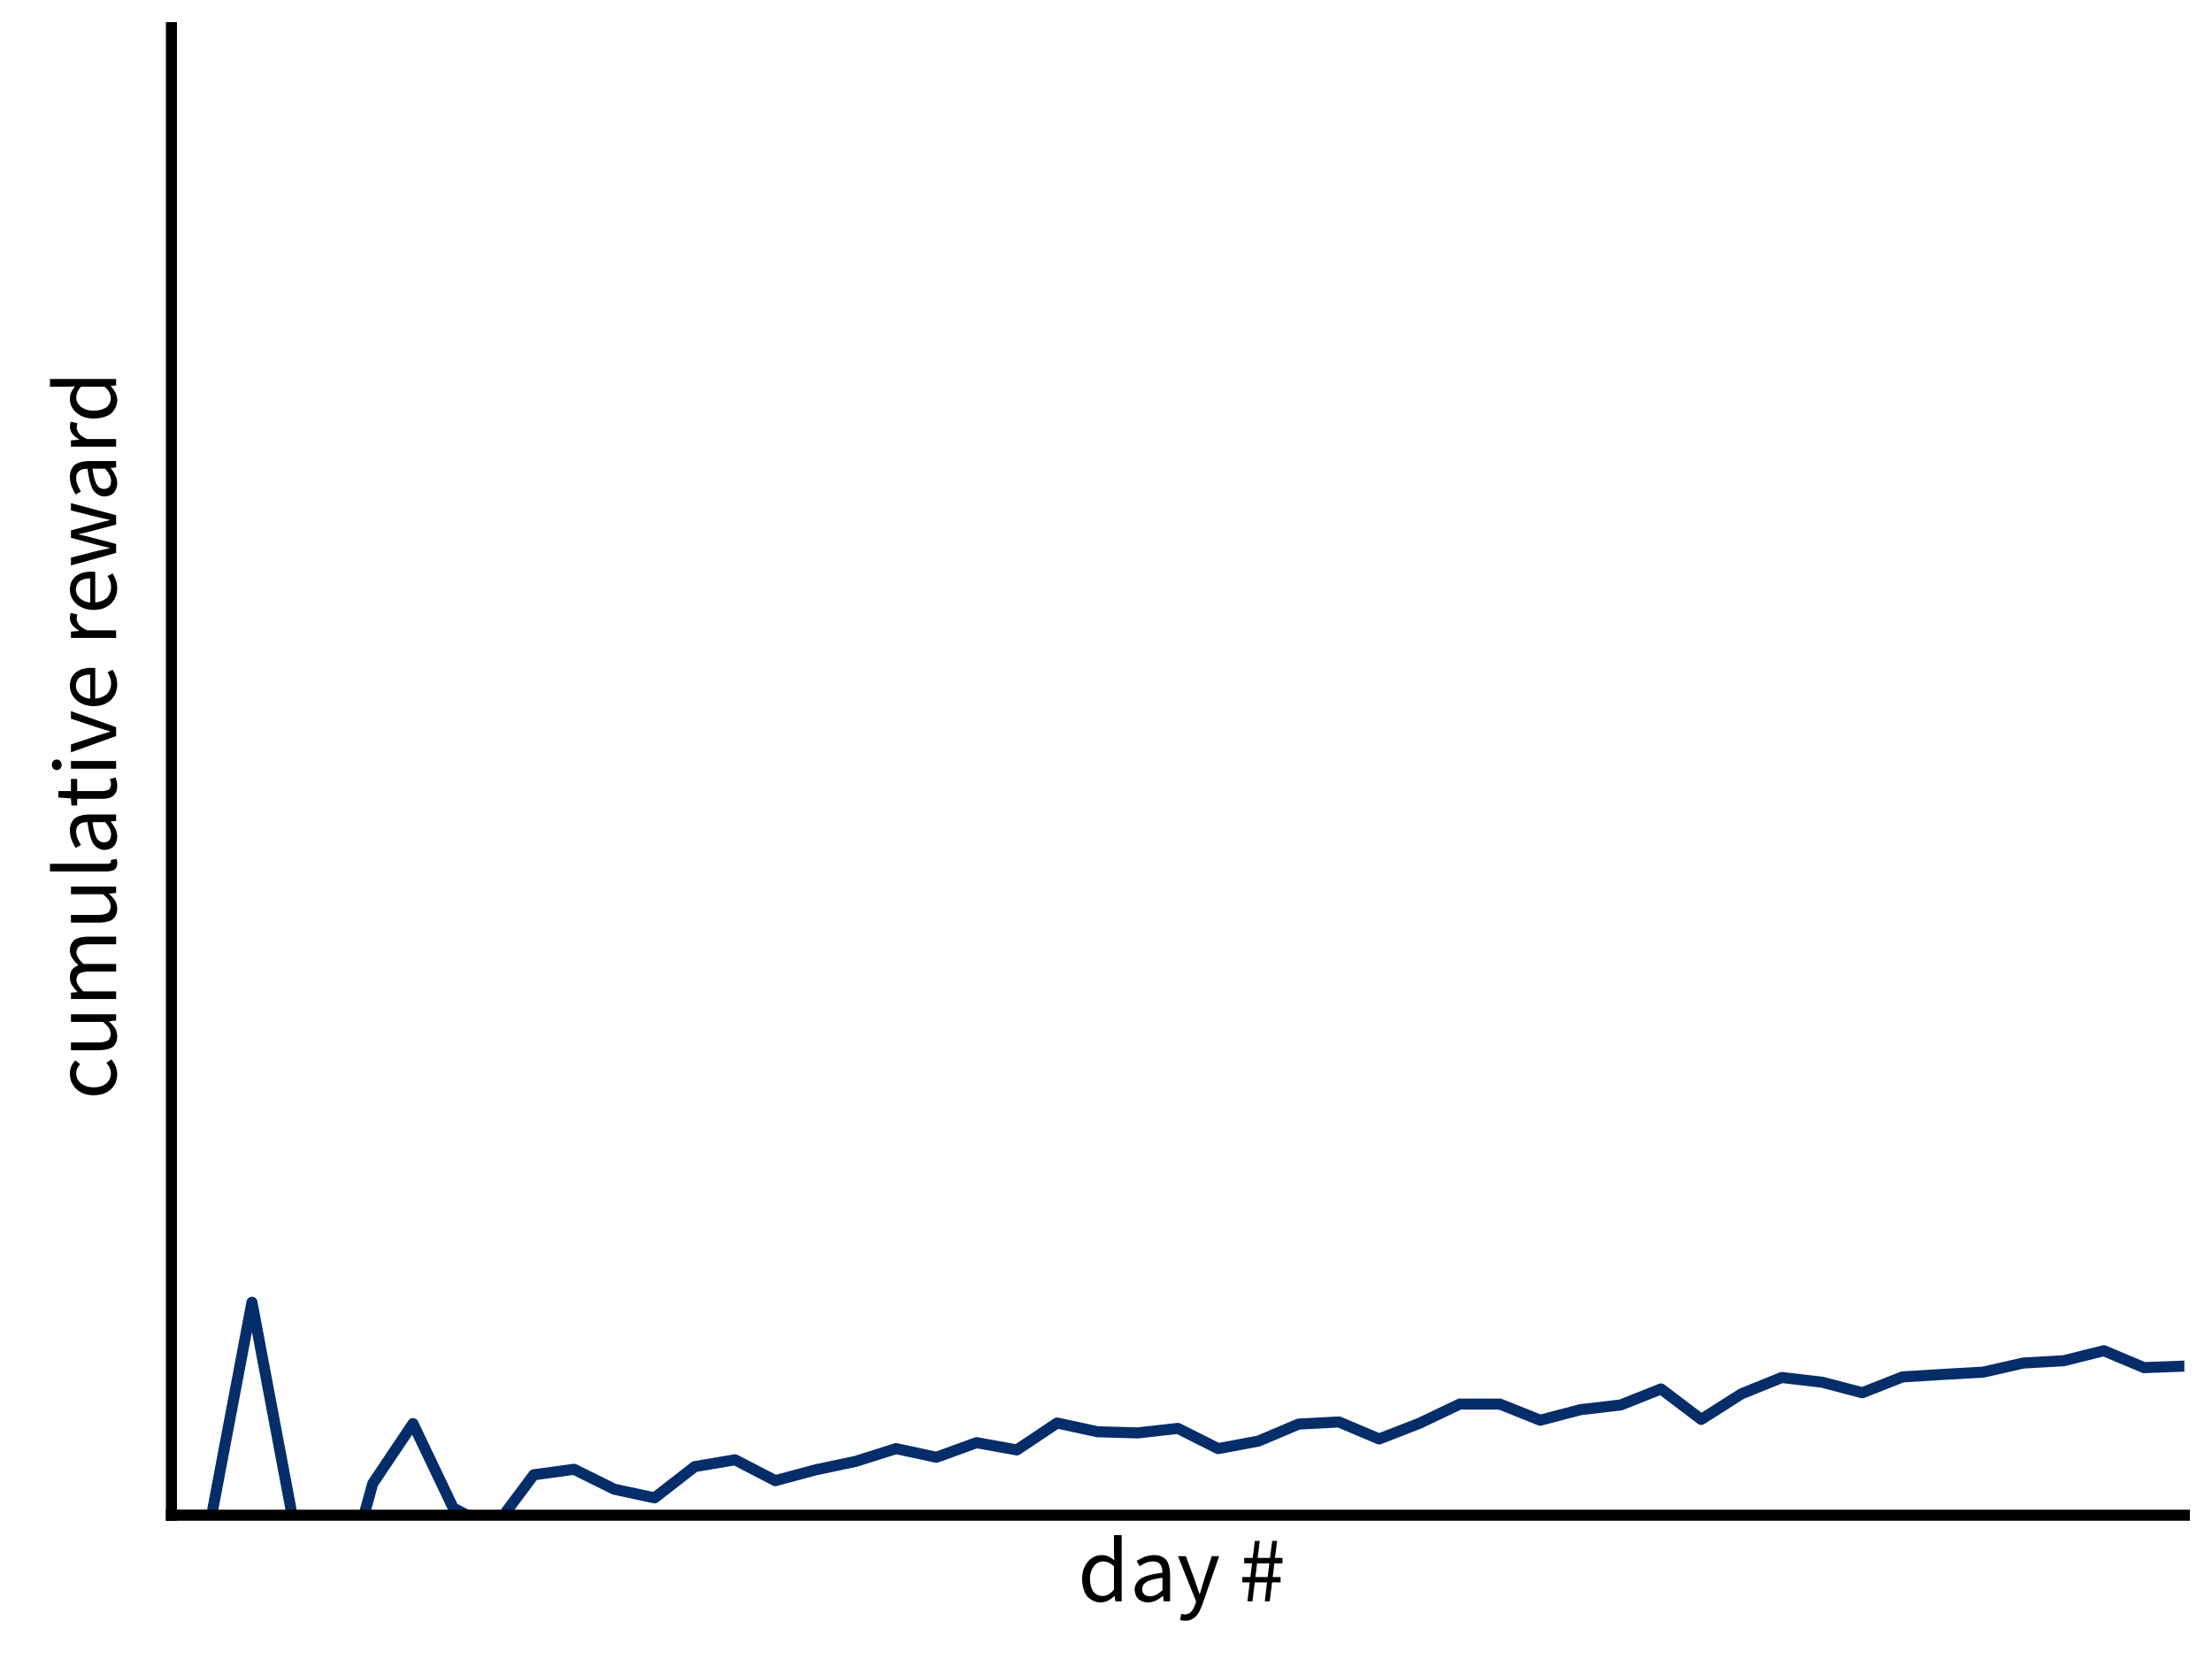
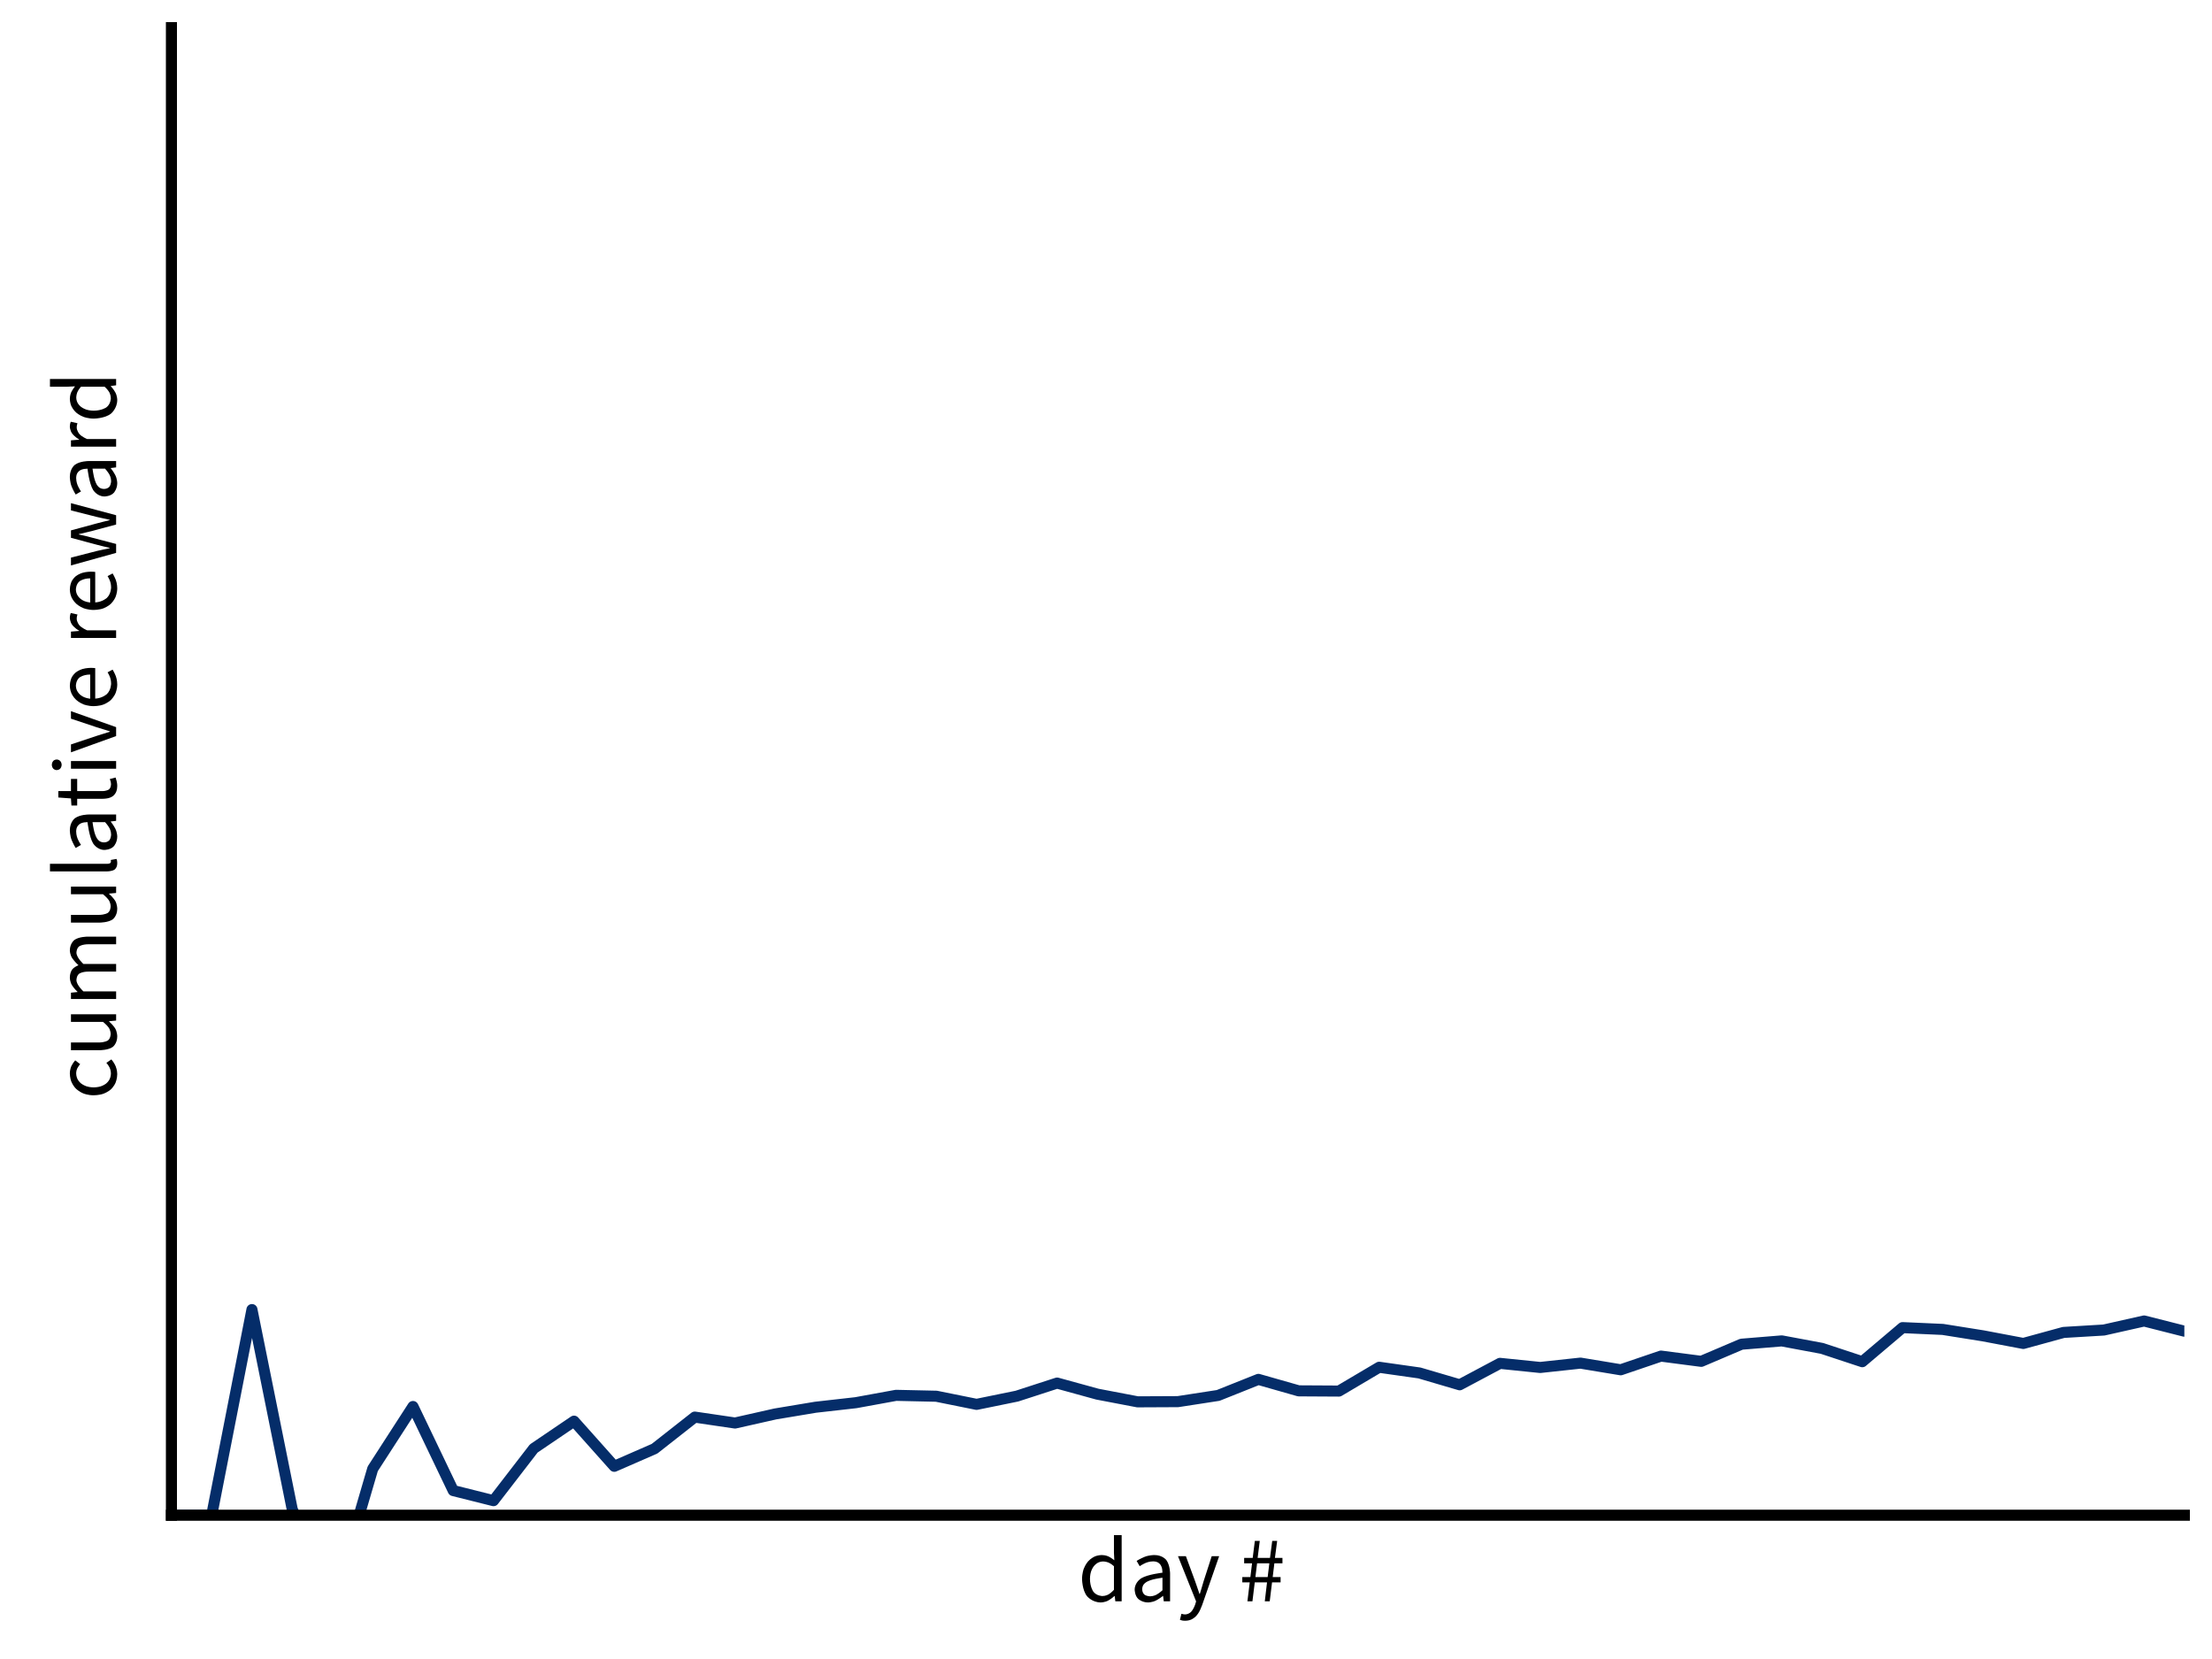
<svg xmlns="http://www.w3.org/2000/svg" height="600" stroke-opacity="1" viewBox="0.0 0.0 800.0 600.0" font-size="1" width="800" stroke="rgb(0,0,0)" version="1.1">
  <defs />
  <g stroke-linejoin="bevel" stroke-opacity="0.0" fill-opacity="0.0" stroke="rgb(0,0,0)" stroke-width="0.0" fill="rgb(0,0,0)" stroke-linecap="butt" stroke-miterlimit="10.0">
    <path d="M 0,0 v 600 h 800 v -600 Z" />
  </g>
  <g stroke-linejoin="round" stroke-opacity="1.0" fill-opacity="0.0" stroke="rgb(5,45,105)" stroke-width="4" fill="rgb(0,0,0)" stroke-linecap="round" stroke-miterlimit="10.0">
    <defs>
      <clipPath id="myClip1">
        <path d="M 62,10 v 538 h 728 v -538 Z" />
      </clipPath>
    </defs>
    <g clip-path="url(#myClip1)">
-       <path d="M 62,548 h 14.56 l 14.56,-77.02 l 14.56,77.211 l 14.56,41.095 l 14.56,-52.716 l 14.56,-21.708 l 14.56,30.532 l 14.56,7.492 l 14.56,-19.508 l 14.56,-1.985 l 14.56,7.201 l 14.56,3.134 l 14.56,-11.314 l 14.56,-2.459 l 14.56,7.545 l 14.56,-3.901 l 14.56,-3.085 l 14.56,-4.608 l 14.56,3.139 l 14.56,-5.288 l 14.56,2.628 l 14.56,-9.735 l 14.56,3.153 l 14.56,0.433 l 14.56,-1.644 l 14.56,7.325 l 14.56,-2.722 l 14.56,-6.155 l 14.56,-0.769 l 14.56,6.152 l 14.56,-5.668 l 14.56,-6.946 l 14.56,0.003 l 14.56,5.829 l 14.56,-3.812 l 14.56,-1.703 l 14.56,-5.805 l 14.56,11.032 l 14.56,-9.264 l 14.56,-5.891 l 14.56,1.687 l 14.56,3.817 l 14.56,-5.732 l 14.56,-0.893 l 14.56,-0.82 l 14.56,-3.295 l 14.56,-0.826 l 14.56,-3.631 l 14.56,6.117 l 14.56,-0.549 " />
+       <path d="M 62,548 h 14.56 l 14.56,-74.373 l 14.56,72.189 l 14.56,35.153 l 14.56,-49.754 l 14.56,-22.534 l 14.56,30.405 l 14.56,3.648 l 14.56,-18.878 l 14.56,-9.875 l 14.56,16.328 l 14.56,-6.356 l 14.56,-11.441 l 14.56,2.141 l 14.56,-3.279 l 14.56,-2.426 l 14.56,-1.646 l 14.56,-2.658 l 14.56,0.323 l 14.56,2.94 l 14.56,-2.975 l 14.56,-4.724 l 14.56,4.003 l 14.56,2.781 l 14.56,-0.07 l 14.56,-2.244 l 14.56,-5.808 l 14.56,4.148 l 14.56,0.083 l 14.56,-8.613 l 14.56,2.061 l 14.56,4.28 l 14.56,-7.753 l 14.56,1.488 l 14.56,-1.571 l 14.56,2.408 l 14.56,-4.95 l 14.56,1.896 l 14.56,-6.198 l 14.56,-1.197 l 14.56,2.717 l 14.56,4.81 l 14.56,-12.326 l 14.56,0.651 l 14.56,2.321 l 14.56,2.755 l 14.56,-3.987 l 14.56,-0.869 l 14.56,-3.274 l 14.56,3.693 " />
    </g>
  </g>
  <g stroke-linejoin="bevel" stroke-opacity="0.0" fill-opacity="1.0" stroke="rgb(0,0,0)" stroke-width="0.0" fill="rgb(0,0,0)" stroke-linecap="butt" stroke-miterlimit="10.0">
    <path d="M 42,397.672 ZM 33.865,396.126 c -2.05,0 -3.647,-0.639 -3.647 -0.639c -1.597,-0.639 -2.706,-1.714 -2.706 -1.714c -1.109,-1.076 -1.681,-2.504 -1.681 -2.504c -0.571,-1.429 -0.571,-3.008 -0.571 -3.008c -0,-1.613 0.588,-2.773 0.588 -2.773c 0.588,-1.16 1.361,-2 1.361 -2l 1.782,1.378 c -0.639,0.74 -1.042,1.529 -1.042 1.529c -0.403,0.79 -0.403,1.765 -0.403 1.765c 0,1.109 0.454,2.05 0.454 2.05c 0.454,0.941 1.294,1.613 1.294 1.613c 0.84,0.672 2,1.059 2 1.059c 1.16,0.387 2.571,0.387 2.571 0.387c 1.412,-0 2.555,-0.37 2.555 -0.37c 1.143,-0.37 1.966,-1.025 1.966 -1.025c 0.824,-0.655 1.277,-1.597 1.277 -1.597c 0.454,-0.941 0.454,-2.05 0.454 -2.05c -0,-1.177 -0.487,-2.135 -0.487 -2.135c -0.487,-0.958 -1.16,-1.698 -1.16 -1.698l 1.815,-1.244 c 0.975,1.109 1.546,2.471 1.546 2.471c 0.571,1.361 0.571,2.84 0.571 2.84c 0,1.613 -0.571,3.025 -0.571 3.025c -0.571,1.412 -1.664,2.437 -1.664 2.437c -1.092,1.025 -2.689,1.613 -2.689 1.613c -1.597,0.588 -3.613,0.588 -3.613 0.588ZM 42,382.344 ZM 25.664,379.824 l -0,-2.79 l 9.983,-0 c 2.319,-0 3.345,-0.723 3.345 -0.723c 1.025,-0.723 1.025,-2.336 1.025 -2.336c -0,-1.277 -0.655,-2.252 -0.655 -2.252c -0.655,-0.975 -2.101,-2.151 -2.101 -2.151l -11.597,0 l -0,-2.756 l 16.336,-0 l 0,2.286 l -2.555,0.235 l 0,0.101 c 1.345,1.143 2.151,2.403 2.151 2.403c 0.807,1.26 0.807,2.975 0.807 2.975c 0,2.622 -1.613,3.815 -1.613 3.815c -1.613,1.193 -4.773,1.193 -4.773 1.193l -10.353,0 ZM 42,364.059 ZM 25.664,361.303 l -0,-2.286 l 2.353,-0.235 l -0,-0.101 c -1.177,-1.076 -1.966,-2.336 -1.966 -2.336c -0.79,-1.26 -0.79,-2.74 -0.79 -2.74c -0,-1.882 0.824,-2.941 0.824 -2.941c 0.824,-1.059 2.303,-1.563 2.303 -1.563c -1.412,-1.277 -2.269,-2.571 -2.269 -2.571c -0.857,-1.294 -0.857,-2.807 -0.857 -2.807c -0,-2.521 1.613,-3.748 1.613 -3.748c 1.613,-1.227 4.773,-1.227 4.773 -1.227l 10.353,-0 l 0,2.756 l -9.983,0 c -2.319,0 -3.345,0.74 -3.345 0.74c -1.025,0.74 -1.025,2.286 -1.025 2.286c 0,1.849 2.521,4.101 2.521 4.101l 11.832,-0 l 0,2.756 l -9.983,0 c -2.319,0 -3.345,0.74 -3.345 0.74c -1.025,0.74 -1.025,2.319 -1.025 2.319c 0,1.849 2.521,4.101 2.521 4.101l 11.832,-0 l 0,2.756 l -16.336,0 ZM 42,336.193 ZM 25.664,333.672 l -0,-2.79 l 9.983,-0 c 2.319,-0 3.345,-0.723 3.345 -0.723c 1.025,-0.723 1.025,-2.336 1.025 -2.336c -0,-1.277 -0.655,-2.252 -0.655 -2.252c -0.655,-0.975 -2.101,-2.151 -2.101 -2.151l -11.597,0 l -0,-2.756 l 16.336,-0 l 0,2.286 l -2.555,0.235 l 0,0.101 c 1.345,1.143 2.151,2.403 2.151 2.403c 0.807,1.26 0.807,2.975 0.807 2.975c 0,2.622 -1.613,3.815 -1.613 3.815c -1.613,1.193 -4.773,1.193 -4.773 1.193l -10.353,0 ZM 42,317.908 ZM 18.067,315.151 l -0,-2.756 l 20.84,-0 c 0.672,-0 0.941,-0.235 0.941 -0.235c 0.269,-0.235 0.269,-0.538 0.269 -0.538l -0,-0.252 c 0,0 -0.067,-0.353 -0.067 -0.353l 2.084,-0.37 c 0.135,0.269 0.202,0.639 0.202 0.639c 0.067,0.37 0.067,0.941 0.067 0.941c 0,1.58 -0.941,2.252 -0.941 2.252c -0.941,0.672 -2.756,0.672 -2.756 0.672l -20.639,0 ZM 42,309.336 ZM 37.765,307.387 c -2.689,0 -4.118,-2.403 -4.118 -2.403c -1.429,-2.403 -2,-7.647 -2 -7.647c -0.773,0 -1.513,0.151 -1.513 0.151c -0.74,0.151 -1.311,0.538 -1.311 0.538c -0.571,0.387 -0.924,1.025 -0.924 1.025c -0.353,0.639 -0.353,1.647 -0.353 1.647c 0,1.445 0.538,2.672 0.538 2.672c 0.538,1.227 1.21,2.202 1.21 2.202l -1.916,1.109 c -0.74,-1.143 -1.429,-2.79 -1.429 -2.79c -0.689,-1.647 -0.689,-3.63 -0.689 -3.63c -0,-2.992 1.832,-4.336 1.832 -4.336c 1.832,-1.345 4.891,-1.345 4.891 -1.345l 10.017,-0 l 0,2.286 l -1.95,0.235 l 0,0.067 c 0.975,1.177 1.664,2.538 1.664 2.538c 0.689,1.361 0.689,2.874 0.689 2.874c 0,2.084 -1.21,3.445 -1.21 3.445c -1.21,1.361 -3.429,1.361 -3.429 1.361ZM 37.765,307.387 ZM 37.563,304.664 c 1.412,-0 2.017,-0.824 2.017 -0.824c 0.605,-0.824 0.605,-2.034 0.605 -2.034c -0,-1.177 -0.555,-2.235 -0.555 -2.235c -0.555,-1.059 -1.63,-2.235 -1.63 -2.235l -4.538,0 c 0.269,2.05 0.639,3.462 0.639 3.462c 0.37,1.412 0.874,2.269 0.874 2.269c 0.504,0.857 1.16,1.227 1.16 1.227c 0.655,0.37 1.429,0.37 1.429 0.37ZM 42,292.126 ZM 27.916,288.899 l 0,2.42 l -2.084,0 l -0.168,-2.555 l -4.571,-0.336 l -0,-2.319 l 4.571,-0 l -0,-4.403 l 2.252,-0 l 0,4.403 l 9.076,-0 c 1.513,-0 2.336,-0.555 2.336 -0.555c 0.824,-0.555 0.824,-1.966 0.824 -1.966c -0,-0.437 -0.135,-0.941 -0.135 -0.941c -0.135,-0.504 -0.302,-0.908 -0.302 -0.908l 2.084,-0.538 c 0.235,0.672 0.42,1.462 0.42 1.462c 0.185,0.79 0.185,1.563 0.185 1.563c 0,1.311 -0.403,2.202 -0.403 2.202c -0.403,0.891 -1.109,1.445 -1.109 1.445c -0.706,0.555 -1.714,0.79 -1.714 0.79c -1.008,0.235 -2.219,0.235 -2.219 0.235l -9.042,0 ZM 42,280.765 ZM 22.302,276.597 c 0,0.807 -0.504,1.361 -0.504 1.361c -0.504,0.555 -1.277,0.555 -1.277 0.555c -0.807,0 -1.294,-0.555 -1.294 -0.555c -0.487,-0.555 -0.487,-1.361 -0.487 -1.361c -0,-0.807 0.487,-1.361 0.487 -1.361c 0.487,-0.555 1.294,-0.555 1.294 -0.555c 0.773,-0 1.277,0.555 1.277 0.555c 0.504,0.555 0.504,1.361 0.504 1.361ZM 22.302,276.597 ZM 25.664,278.008 l -0,-2.756 l 16.336,-0 l 0,2.756 l -16.336,0 ZM 42,272.496 ZM 25.664,272.092 l -0,-2.857 l 9.277,-3.092 c 1.21,-0.37 2.42,-0.756 2.42 -0.756c 1.21,-0.387 2.387,-0.756 2.387 -0.756l -0,-0.135 c -1.177,-0.37 -2.387,-0.74 -2.387 -0.74l -2.42,-0.74 l -9.277,-3.092 l -0,-2.723 l 16.336,5.782 l 0,3.227 ZM 42,256.933 ZM 33.865,255.387 c -2.017,0 -3.613,-0.622 -3.613 -0.622c -1.597,-0.622 -2.706,-1.647 -2.706 -1.647c -1.109,-1.025 -1.698,-2.336 -1.698 -2.336c -0.588,-1.311 -0.588,-2.723 -0.588 -2.723c -0,-1.546 0.538,-2.773 0.538 -2.773c 0.538,-1.227 1.546,-2.05 1.546 -2.05c 1.008,-0.824 2.42,-1.26 2.42 -1.26c 1.412,-0.437 3.16,-0.437 3.16 -0.437c 0.908,-0 1.513,0.101 1.513 0.101l 0,11.025 c 2.655,-0.168 4.202,-1.63 4.202 -1.63c 1.546,-1.462 1.546,-3.815 1.546 -3.815c -0,-1.177 -0.353,-2.168 -0.353 -2.168c -0.353,-0.992 -0.924,-1.899 -0.924 -1.899l 1.815,-0.975 c 0.672,1.076 1.177,2.387 1.177 2.387c 0.504,1.311 0.504,2.992 0.504 2.992c 0,1.647 -0.588,3.076 -0.588 3.076c -0.588,1.429 -1.681,2.487 -1.681 2.487c -1.092,1.059 -2.672,1.664 -2.672 1.664c -1.58,0.605 -3.597,0.605 -3.597 0.605ZM 33.865,255.387 ZM 32.622,243.958 c -2.521,0 -3.849,1.059 -3.849 1.059c -1.328,1.059 -1.328,2.975 -1.328 2.975c 0,0.874 0.353,1.664 0.353 1.664c 0.353,0.79 1.008,1.429 1.008 1.429c 0.655,0.639 1.613,1.059 1.613 1.059c 0.958,0.42 2.202,0.555 2.202 0.555l -0,-8.739 ZM 42,233.471 ZM 25.664,230.714 l -0,-2.286 l 2.958,-0.235 l -0,-0.101 c -1.546,-0.84 -2.454,-2.034 -2.454 -2.034c -0.908,-1.193 -0.908,-2.605 -0.908 -2.605c -0,-0.975 0.336,-1.748 0.336 -1.748l 2.42,0.538 c -0.135,0.403 -0.202,0.74 -0.202 0.74c -0.067,0.336 -0.067,0.84 -0.067 0.84c 0,1.042 0.84,2.168 0.84 2.168c 0.84,1.126 2.924,1.966 2.924 1.966l 10.487,-0 l 0,2.756 l -16.336,0 ZM 42,222.143 ZM 33.865,220.597 c -2.017,0 -3.613,-0.622 -3.613 -0.622c -1.597,-0.622 -2.706,-1.647 -2.706 -1.647c -1.109,-1.025 -1.698,-2.336 -1.698 -2.336c -0.588,-1.311 -0.588,-2.723 -0.588 -2.723c -0,-1.546 0.538,-2.773 0.538 -2.773c 0.538,-1.227 1.546,-2.05 1.546 -2.05c 1.008,-0.824 2.42,-1.26 2.42 -1.26c 1.412,-0.437 3.16,-0.437 3.16 -0.437c 0.908,-0 1.513,0.101 1.513 0.101l 0,11.025 c 2.655,-0.168 4.202,-1.63 4.202 -1.63c 1.546,-1.462 1.546,-3.815 1.546 -3.815c -0,-1.177 -0.353,-2.168 -0.353 -2.168c -0.353,-0.992 -0.924,-1.899 -0.924 -1.899l 1.815,-0.975 c 0.672,1.076 1.177,2.387 1.177 2.387c 0.504,1.311 0.504,2.992 0.504 2.992c 0,1.647 -0.588,3.076 -0.588 3.076c -0.588,1.429 -1.681,2.487 -1.681 2.487c -1.092,1.059 -2.672,1.664 -2.672 1.664c -1.58,0.605 -3.597,0.605 -3.597 0.605ZM 33.865,220.597 ZM 32.622,209.168 c -2.521,0 -3.849,1.059 -3.849 1.059c -1.328,1.059 -1.328,2.975 -1.328 2.975c 0,0.874 0.353,1.664 0.353 1.664c 0.353,0.79 1.008,1.429 1.008 1.429c 0.655,0.639 1.613,1.059 1.613 1.059c 0.958,0.42 2.202,0.555 2.202 0.555l -0,-8.739 ZM 42,205.303 ZM 25.664,204.496 l -0,-2.824 l 9.445,-2.42 c 1.177,-0.269 2.286,-0.504 2.286 -0.504c 1.109,-0.235 2.252,-0.471 2.252 -0.471l -0,-0.135 c -1.143,-0.269 -2.269,-0.538 -2.269 -0.538c -1.126,-0.269 -2.269,-0.571 -2.269 -0.571l -9.445,-2.521 l -0,-2.689 l 9.445,-2.555 c 1.177,-0.302 2.286,-0.588 2.286 -0.588c 1.109,-0.286 2.252,-0.555 2.252 -0.555l -0,-0.135 c -1.143,-0.269 -2.252,-0.504 -2.252 -0.504c -1.109,-0.235 -2.286,-0.504 -2.286 -0.504l -9.445,-2.387 l -0,-2.622 l 16.336,4.37 l 0,3.361 l -8.773,2.353 c -1.177,0.302 -2.319,0.555 -2.319 0.555c -1.143,0.252 -2.387,0.555 -2.387 0.555l 0,0.135 c 1.244,0.269 2.403,0.538 2.403 0.538c 1.16,0.269 2.336,0.605 2.336 0.605l 8.739,2.286 l 0,3.227 ZM 42,181.504 ZM 37.765,179.555 c -2.689,0 -4.118,-2.403 -4.118 -2.403c -1.429,-2.403 -2,-7.647 -2 -7.647c -0.773,0 -1.513,0.151 -1.513 0.151c -0.74,0.151 -1.311,0.538 -1.311 0.538c -0.571,0.387 -0.924,1.025 -0.924 1.025c -0.353,0.639 -0.353,1.647 -0.353 1.647c 0,1.445 0.538,2.672 0.538 2.672c 0.538,1.227 1.21,2.202 1.21 2.202l -1.916,1.109 c -0.74,-1.143 -1.429,-2.79 -1.429 -2.79c -0.689,-1.647 -0.689,-3.63 -0.689 -3.63c -0,-2.992 1.832,-4.336 1.832 -4.336c 1.832,-1.345 4.891,-1.345 4.891 -1.345l 10.017,-0 l 0,2.286 l -1.95,0.235 l 0,0.067 c 0.975,1.177 1.664,2.538 1.664 2.538c 0.689,1.361 0.689,2.874 0.689 2.874c 0,2.084 -1.21,3.445 -1.21 3.445c -1.21,1.361 -3.429,1.361 -3.429 1.361ZM 37.765,179.555 ZM 37.563,176.832 c 1.412,-0 2.017,-0.824 2.017 -0.824c 0.605,-0.824 0.605,-2.034 0.605 -2.034c -0,-1.177 -0.555,-2.235 -0.555 -2.235c -0.555,-1.059 -1.63,-2.235 -1.63 -2.235l -4.538,0 c 0.269,2.05 0.639,3.462 0.639 3.462c 0.37,1.412 0.874,2.269 0.874 2.269c 0.504,0.857 1.16,1.227 1.16 1.227c 0.655,0.37 1.429,0.37 1.429 0.37ZM 42,164.294 ZM 25.664,161.538 l -0,-2.286 l 2.958,-0.235 l -0,-0.101 c -1.546,-0.84 -2.454,-2.034 -2.454 -2.034c -0.908,-1.193 -0.908,-2.605 -0.908 -2.605c -0,-0.975 0.336,-1.748 0.336 -1.748l 2.42,0.538 c -0.135,0.403 -0.202,0.74 -0.202 0.74c -0.067,0.336 -0.067,0.84 -0.067 0.84c 0,1.042 0.84,2.168 0.84 2.168c 0.84,1.126 2.924,1.966 2.924 1.966l 10.487,-0 l 0,2.756 l -16.336,0 ZM 42,152.966 ZM 33.865,151.387 c -1.983,0 -3.58,-0.588 -3.58 -0.588c -1.597,-0.588 -2.706,-1.563 -2.706 -1.563c -1.109,-0.975 -1.714,-2.252 -1.714 -2.252c -0.605,-1.277 -0.605,-2.689 -0.605 -2.689c -0,-1.412 0.504,-2.454 0.504 -2.454c 0.504,-1.042 1.378,-2.118 1.378 -2.118l -2.79,0.135 l -6.286,0 l -0,-2.79 l 23.933,-0 l 0,2.286 l -1.916,0.235 l 0,0.101 c 0.941,0.975 1.63,2.235 1.63 2.235c 0.689,1.26 0.689,2.706 0.689 2.706c 0,3.092 -2.219,4.924 -2.219 4.924c -2.219,1.832 -6.319,1.832 -6.319 1.832ZM 33.865,151.387 ZM 33.832,148.529 c 2.958,-0 4.605,-1.177 4.605 -1.177c 1.647,-1.177 1.647,-3.328 1.647 -3.328c -0,-1.143 -0.555,-2.151 -0.555 -2.151c -0.555,-1.008 -1.698,-2.017 -1.698 -2.017l -8.538,0 c -0.941,1.042 -1.328,2 -1.328 2c -0.387,0.958 -0.387,1.966 -0.387 1.966c 0,0.975 0.454,1.832 0.454 1.832c 0.454,0.857 1.277,1.496 1.277 1.496c 0.824,0.639 1.966,1.008 1.966 1.008c 1.143,0.37 2.555,0.37 2.555 0.37Z" />
  </g>
  <g stroke-linejoin="miter" stroke-opacity="1.0" fill-opacity="0.0" stroke="rgb(0,0,0)" stroke-width="4" fill="rgb(0,0,0)" stroke-linecap="square" stroke-miterlimit="10.0">
    <path d="M 62,548 v -538 " />
  </g>
  <g stroke-linejoin="miter" stroke-opacity="1.0" fill-opacity="0.0" stroke="rgb(0,0,0)" stroke-width="4" fill="rgb(0,0,0)" stroke-linecap="square" stroke-miterlimit="10.0">
    <path d="M 62,548 h 728 " />
  </g>
  <g stroke-linejoin="bevel" stroke-opacity="0.0" fill-opacity="1.0" stroke="rgb(0,0,0)" stroke-width="0.0" fill="rgb(0,0,0)" stroke-linecap="butt" stroke-miterlimit="10.0">
    <path d="M 389.765,579.143 ZM 391.344,571.008 c 0,-1.983 0.588,-3.58 0.588 -3.58c 0.588,-1.597 1.563,-2.706 1.563 -2.706c 0.975,-1.109 2.252,-1.714 2.252 -1.714c 1.277,-0.605 2.689,-0.605 2.689 -0.605c 1.412,0 2.454,0.504 2.454 0.504c 1.042,0.504 2.118,1.378 2.118 1.378l -0.135,-2.79 v -6.286 h 2.79 v 23.933 h -2.286 l -0.235,-1.916 h -0.101 c -0.975,0.941 -2.235,1.63 -2.235 1.63c -1.26,0.689 -2.706,0.689 -2.706 0.689c -3.092,-0 -4.924,-2.219 -4.924 -2.219c -1.832,-2.219 -1.832,-6.319 -1.832 -6.319ZM 391.344,571.008 ZM 394.202,570.975 c 0,2.958 1.177,4.605 1.177 4.605c 1.177,1.647 3.328,1.647 3.328 1.647c 1.143,0 2.151,-0.555 2.151 -0.555c 1.008,-0.555 2.017,-1.698 2.017 -1.698v -8.538 c -1.042,-0.941 -2,-1.328 -2 -1.328c -0.958,-0.387 -1.966,-0.387 -1.966 -0.387c -0.975,-0 -1.832,0.454 -1.832 0.454c -0.857,0.454 -1.496,1.277 -1.496 1.277c -0.639,0.824 -1.008,1.966 -1.008 1.966c -0.37,1.143 -0.37,2.555 -0.37 2.555ZM 408.42,579.143 ZM 410.37,574.908 c 0,-2.689 2.403,-4.118 2.403 -4.118c 2.403,-1.429 7.647,-2 7.647 -2c 0,-0.773 -0.151,-1.513 -0.151 -1.513c -0.151,-0.74 -0.538,-1.311 -0.538 -1.311c -0.387,-0.571 -1.025,-0.924 -1.025 -0.924c -0.639,-0.353 -1.647,-0.353 -1.647 -0.353c -1.445,-0 -2.672,0.538 -2.672 0.538c -1.227,0.538 -2.202,1.21 -2.202 1.21l -1.109,-1.916 c 1.143,-0.74 2.79,-1.429 2.79 -1.429c 1.647,-0.689 3.63,-0.689 3.63 -0.689c 2.992,0 4.336,1.832 4.336 1.832c 1.345,1.832 1.345,4.891 1.345 4.891v 10.017 h -2.286 l -0.235,-1.95 h -0.067 c -1.177,0.975 -2.538,1.664 -2.538 1.664c -1.361,0.689 -2.874,0.689 -2.874 0.689c -2.084,-0 -3.445,-1.21 -3.445 -1.21c -1.361,-1.21 -1.361,-3.429 -1.361 -3.429ZM 410.37,574.908 ZM 413.092,574.706 c 0,1.412 0.824,2.017 0.824 2.017c 0.824,0.605 2.034,0.605 2.034 0.605c 1.177,0 2.235,-0.555 2.235 -0.555c 1.059,-0.555 2.235,-1.63 2.235 -1.63v -4.538 c -2.05,0.269 -3.462,0.639 -3.462 0.639c -1.412,0.37 -2.269,0.874 -2.269 0.874c -0.857,0.504 -1.227,1.16 -1.227 1.16c -0.37,0.655 -0.37,1.429 -0.37 1.429ZM 425.63,579.143 ZM 427.277,583.647 l 0.605,0.151 c 0,0 0.639,0.084 0.639 0.084c 1.412,0 2.303,-0.992 2.303 -0.992c 0.891,-0.992 1.395,-2.504 1.395 -2.504l 0.37,-1.21 l -6.555,-16.37 h 2.857 l 3.328,9.042 c 0.37,1.076 0.79,2.269 0.79 2.269c 0.42,1.193 0.79,2.336 0.79 2.336h 0.135 c 0.37,-1.109 0.706,-2.319 0.706 -2.319c 0.336,-1.21 0.672,-2.286 0.672 -2.286l 2.924,-9.042 h 2.689 l -6.151,17.681 c -0.437,1.21 -0.975,2.252 -0.975 2.252c -0.538,1.042 -1.277,1.798 -1.277 1.798c -0.74,0.756 -1.681,1.193 -1.681 1.193c -0.941,0.437 -2.185,0.437 -2.185 0.437c -0.571,-0 -1.042,-0.084 -1.042 -0.084c -0.471,-0.084 -0.874,-0.252 -0.874 -0.252l 0.538,-2.185 h 0 ZM 448.118,579.143 ZM 451.983,572.286 h -2.689 v -1.916 h 2.924 l 0.605,-4.975 h -2.857 v -1.95 h 3.092 l 0.773,-6.151 h 1.782 l -0.773,6.151 h 4.471 l 0.807,-6.151 h 1.782 l -0.807,6.151 h 2.723 v 1.95 h -2.924 l -0.605,4.975 h 2.857 v 1.916 h -3.092 l -0.84,6.857 h -1.782 l 0.807,-6.857 h -4.437 l -0.84,6.857 h -1.815 ZM 451.983,572.286 ZM 458.471,570.37 l 0.605,-4.975 h -4.437 l -0.605,4.975 h 4.437 Z" />
  </g>
</svg>
